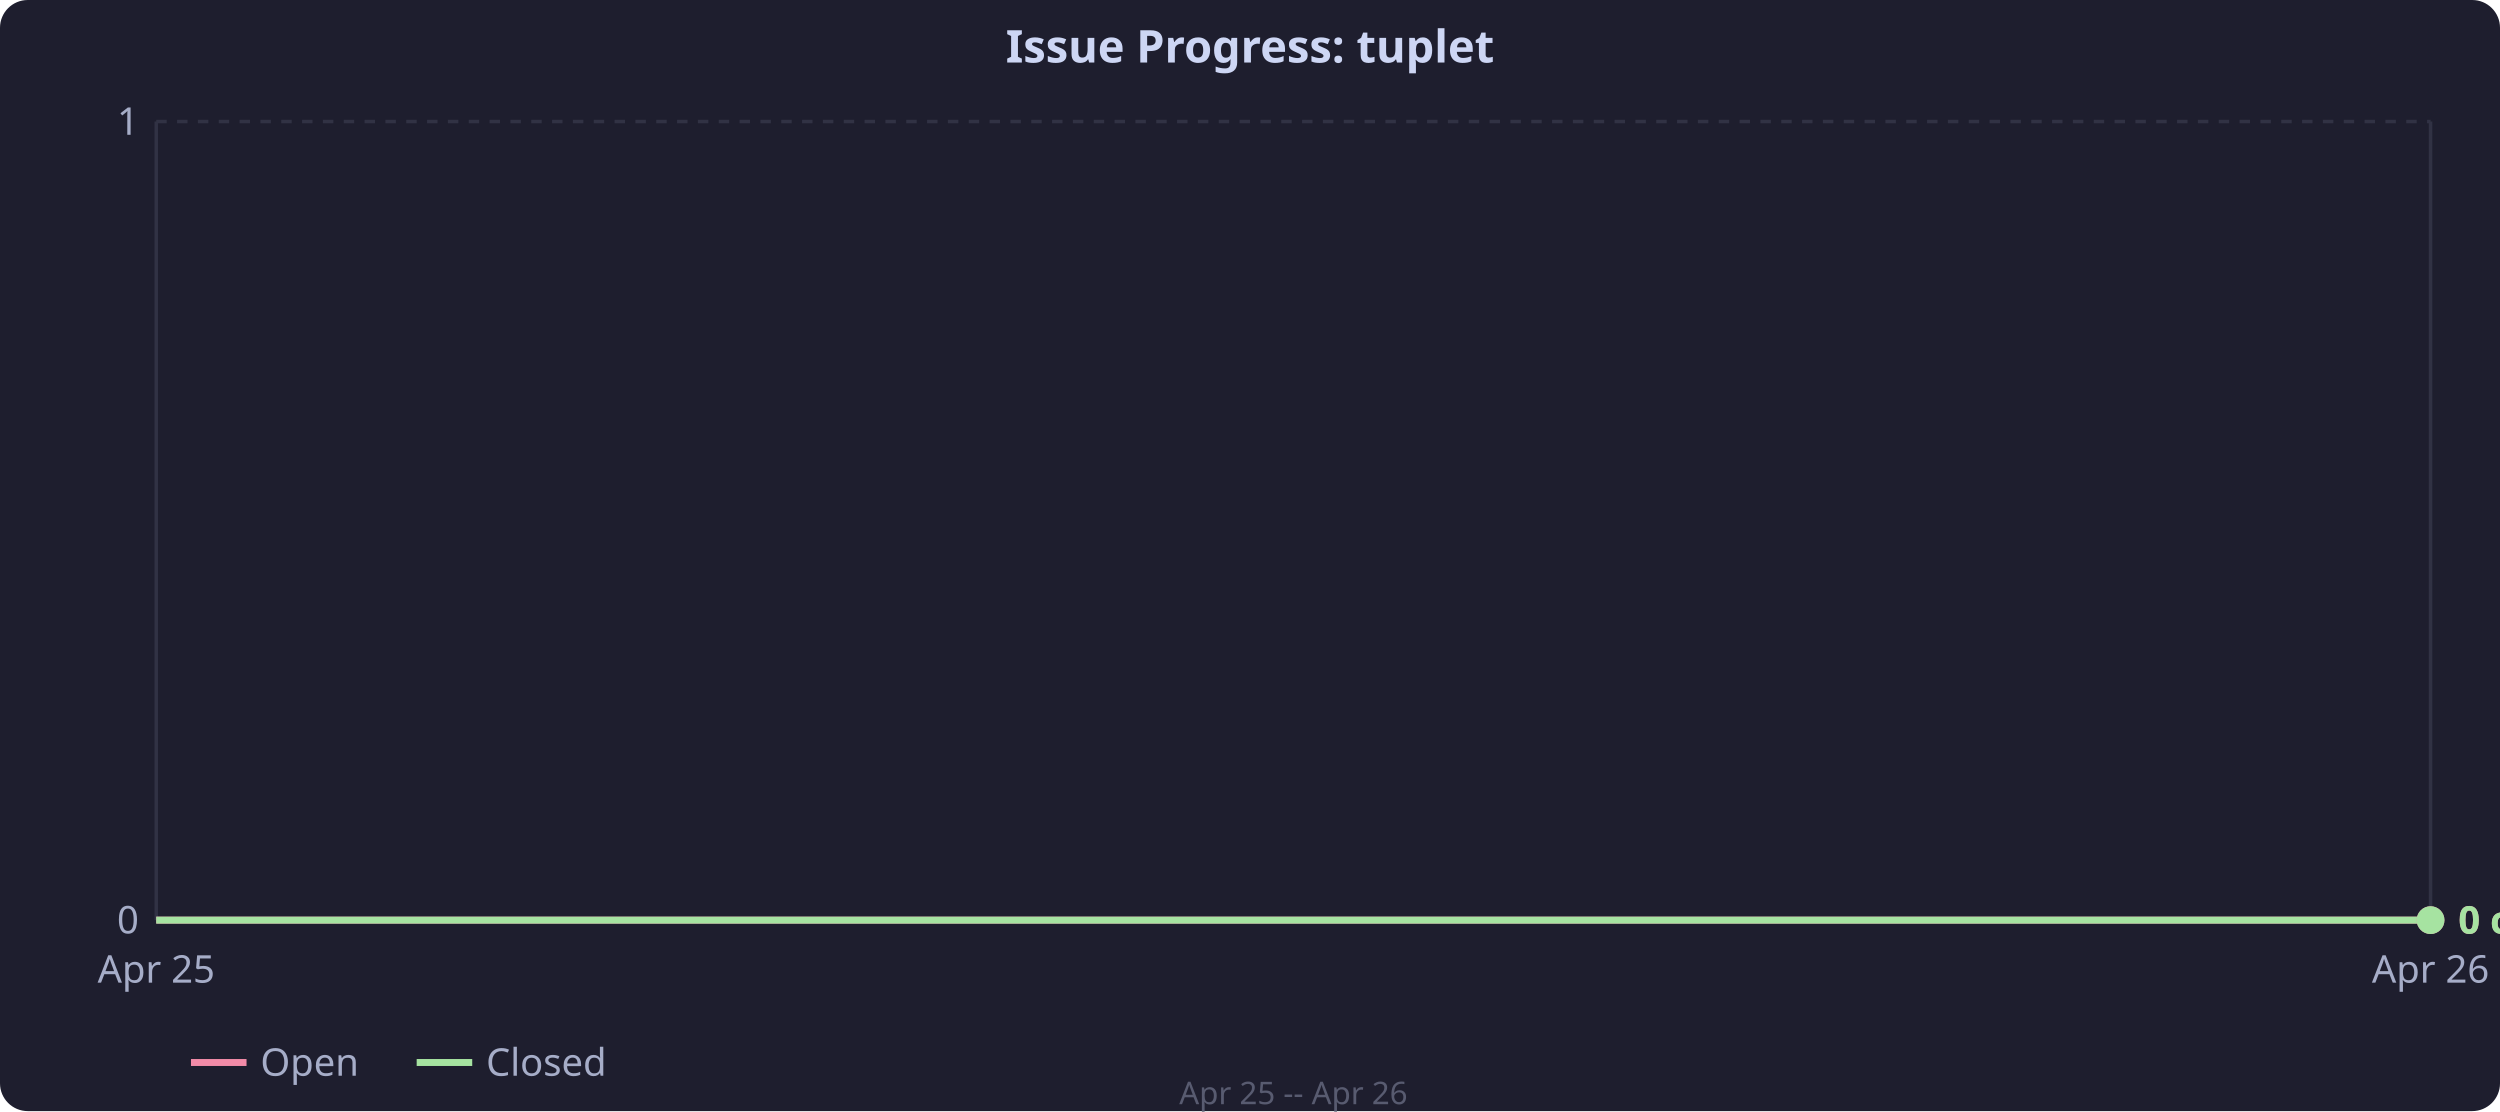
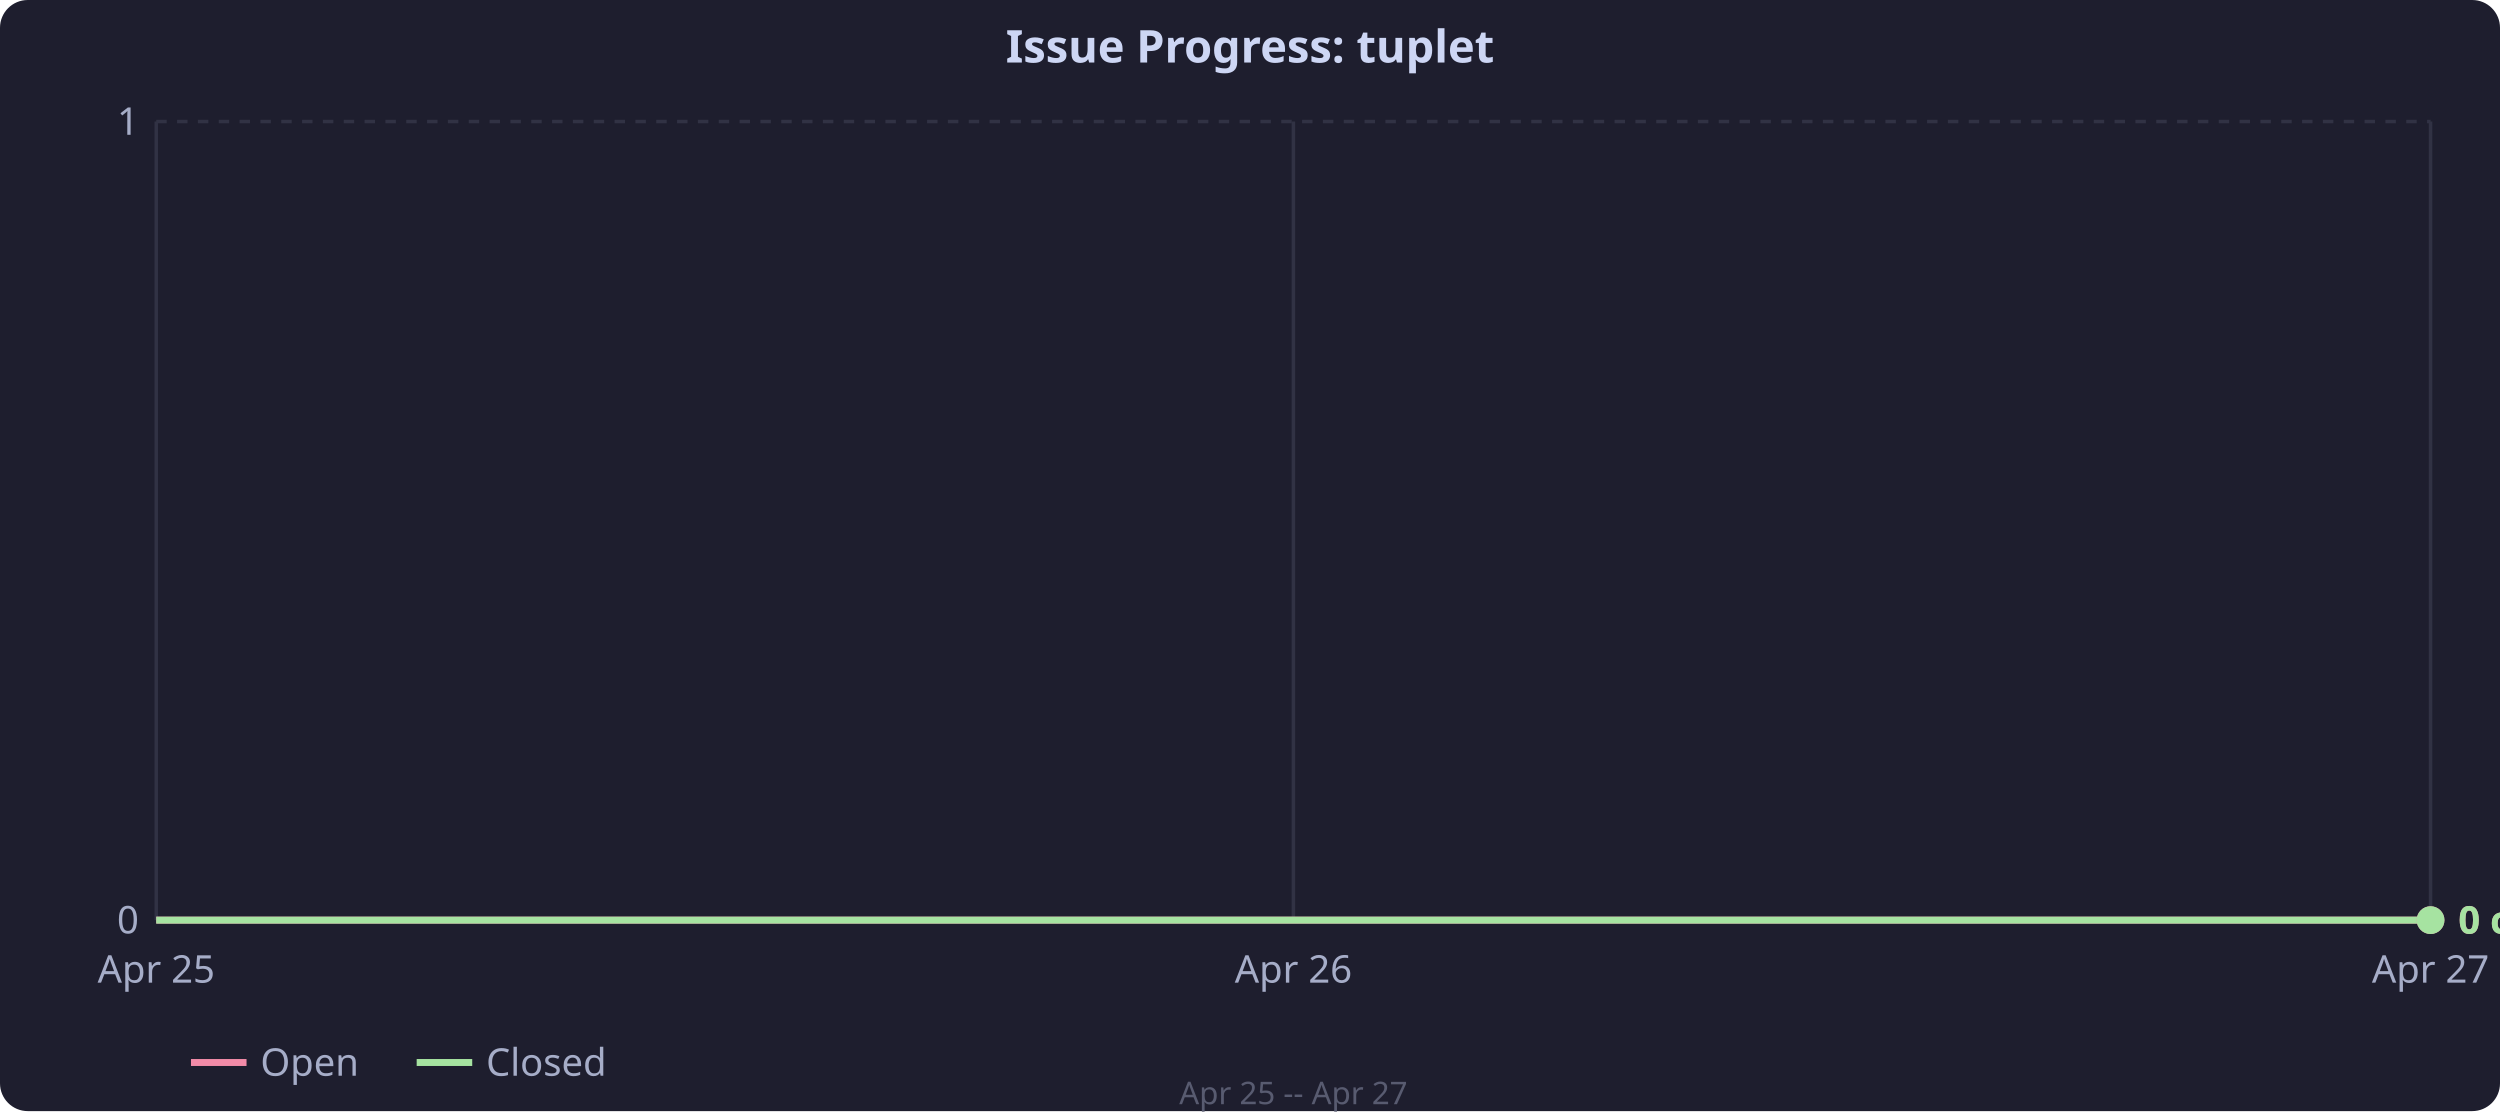
<svg xmlns="http://www.w3.org/2000/svg" viewBox="0 0 720 320" style="font-family: system-ui, sans-serif; font-size: 11px; color: #cdd6f4;">
  <rect width="720" height="320" fill="#1e1e2e" rx="8" />
  <line x1="45" y1="265.0" x2="700" y2="265.0" stroke="#313244" stroke-dasharray="3,3" />
  <text x="40" y="265.0" fill="#a6adc8" text-anchor="end" dominant-baseline="middle">0</text>
  <line x1="45" y1="35.0" x2="700" y2="35.0" stroke="#313244" stroke-dasharray="3,3" />
  <text x="40" y="35.0" fill="#a6adc8" text-anchor="end" dominant-baseline="middle">1</text>
  <text x="45.0" y="283" fill="#a6adc8" text-anchor="middle">Apr 25</text>
  <line x1="45.0" y1="35" x2="45.0" y2="265" stroke="#313244" />
-   <text x="700.0" y="283" fill="#a6adc8" text-anchor="middle">Apr 26</text>
+   <text x="372.5" y="283" fill="#a6adc8" text-anchor="middle">Apr 26</text>
+   <line x1="372.5" y1="35" x2="372.5" y2="265" stroke="#313244" />
+   <text x="700.0" y="283" fill="#a6adc8" text-anchor="middle">Apr 27</text>
  <line x1="700.0" y1="35" x2="700.0" y2="265" stroke="#313244" />
-   <polygon fill="rgba(243,139,168,0.08)" points="45.0,265.0 700.0,265.0 700.0,265.0 45.0,265.0" />
-   <polyline fill="none" stroke="#f38ba8" stroke-width="2" stroke-linejoin="round" points="45.0,265.0 700.0,265.0" />
-   <polygon fill="rgba(166,227,161,0.08)" points="45.0,265.0 700.0,265.0 700.0,265.0 45.0,265.0" />
-   <polyline fill="none" stroke="#a6e3a1" stroke-width="2" stroke-linejoin="round" points="45.0,265.0 700.0,265.0" />
+   <polygon fill="rgba(243,139,168,0.08)" points="45.0,265.0 372.5,265.0 700.0,265.0 700.0,265.0 45.0,265.0" />
+   <polyline fill="none" stroke="#f38ba8" stroke-width="2" stroke-linejoin="round" points="45.0,265.0 372.5,265.0 700.0,265.0" />
+   <polygon fill="rgba(166,227,161,0.08)" points="45.0,265.0 372.5,265.0 700.0,265.0 700.0,265.0 45.0,265.0" />
+   <polyline fill="none" stroke="#a6e3a1" stroke-width="2" stroke-linejoin="round" points="45.0,265.0 372.5,265.0 700.0,265.0" />
  <circle cx="700.0" cy="265.0" r="4" fill="#f38ba8" />
  <circle cx="700.0" cy="265.0" r="4" fill="#a6e3a1" />
  <text x="708.0" y="265.0" fill="#f38ba8" text-anchor="start" dominant-baseline="middle" font-size="11px" font-weight="600">0 open</text>
  <text x="708.0" y="265.0" fill="#a6e3a1" text-anchor="start" dominant-baseline="middle" font-size="11px" font-weight="600">0 closed</text>
  <text x="360" y="18" fill="#cdd6f4" text-anchor="middle" font-size="13px" font-weight="600">Issue Progress: tuplet</text>
  <line x1="55" y1="306" x2="71" y2="306" stroke="#f38ba8" stroke-width="2" />
  <text x="75" y="306" fill="#a6adc8" dominant-baseline="middle">Open</text>
  <line x1="120" y1="306" x2="136" y2="306" stroke="#a6e3a1" stroke-width="2" />
  <text x="140" y="306" fill="#a6adc8" dominant-baseline="middle">Closed</text>
-   <text x="372.5" y="318" fill="#585b70" text-anchor="middle" font-size="9px">Apr 25 -- Apr 26</text>
+   <text x="372.5" y="318" fill="#585b70" text-anchor="middle" font-size="9px">Apr 25 -- Apr 27</text>
</svg>
